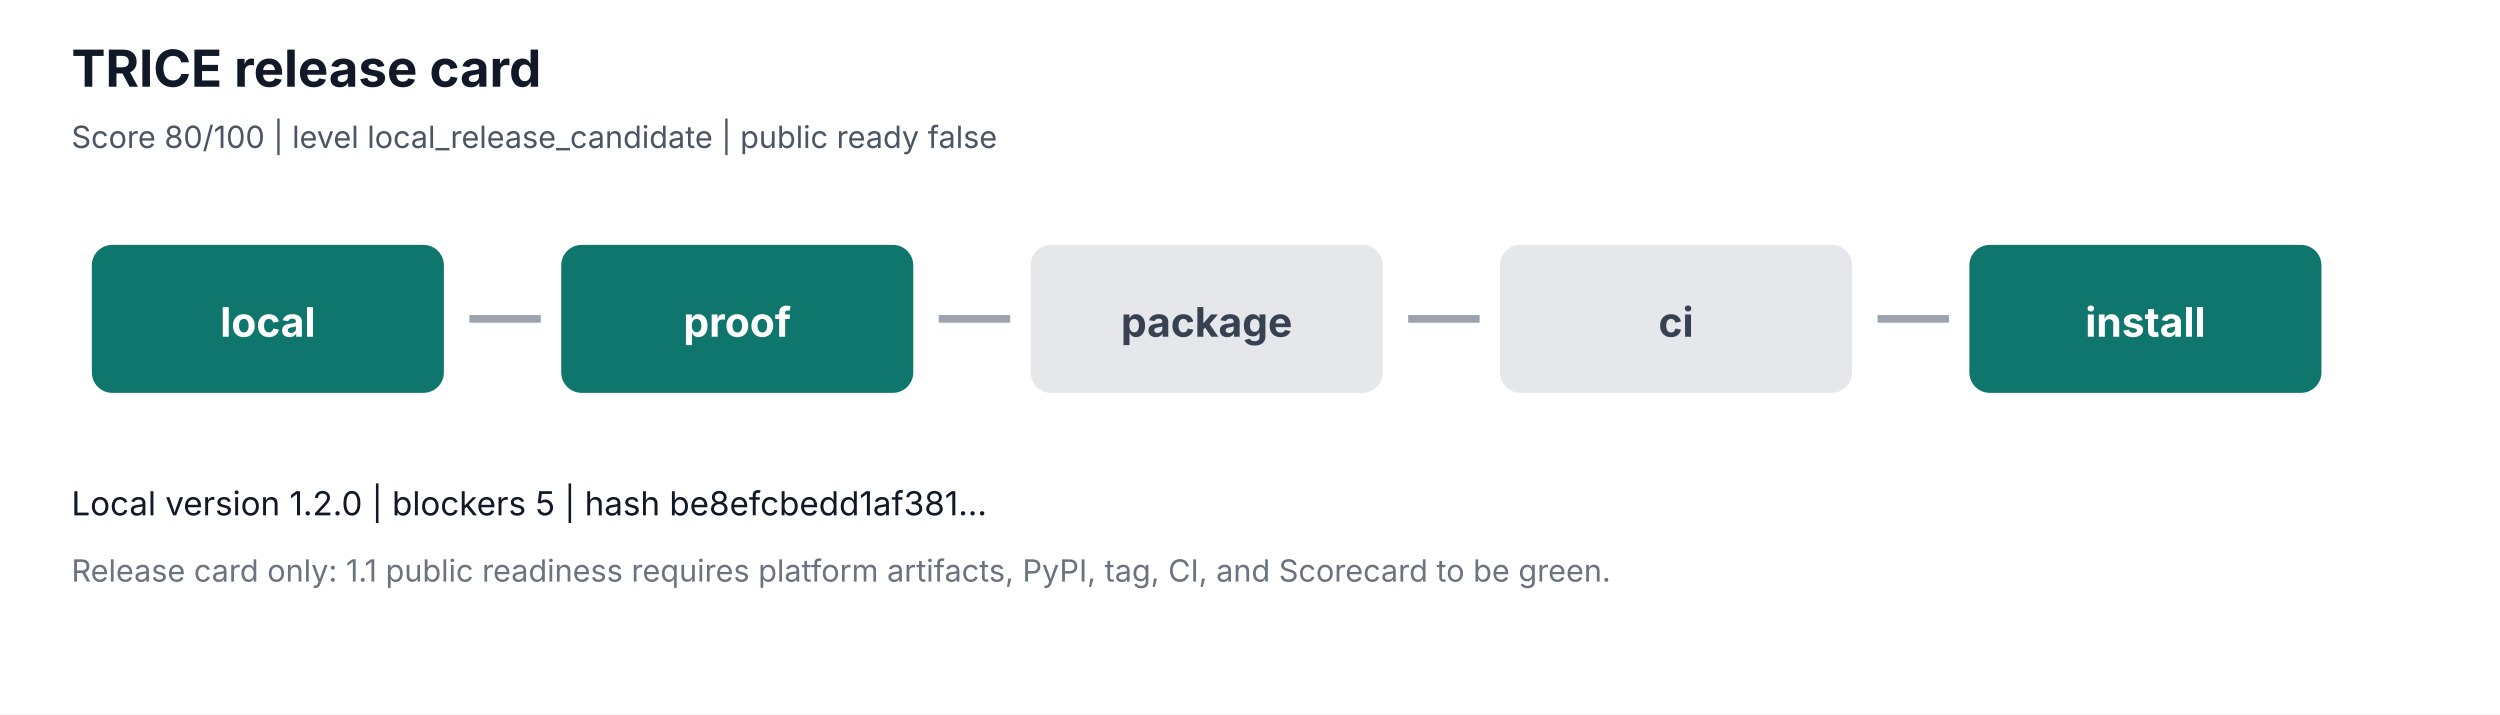
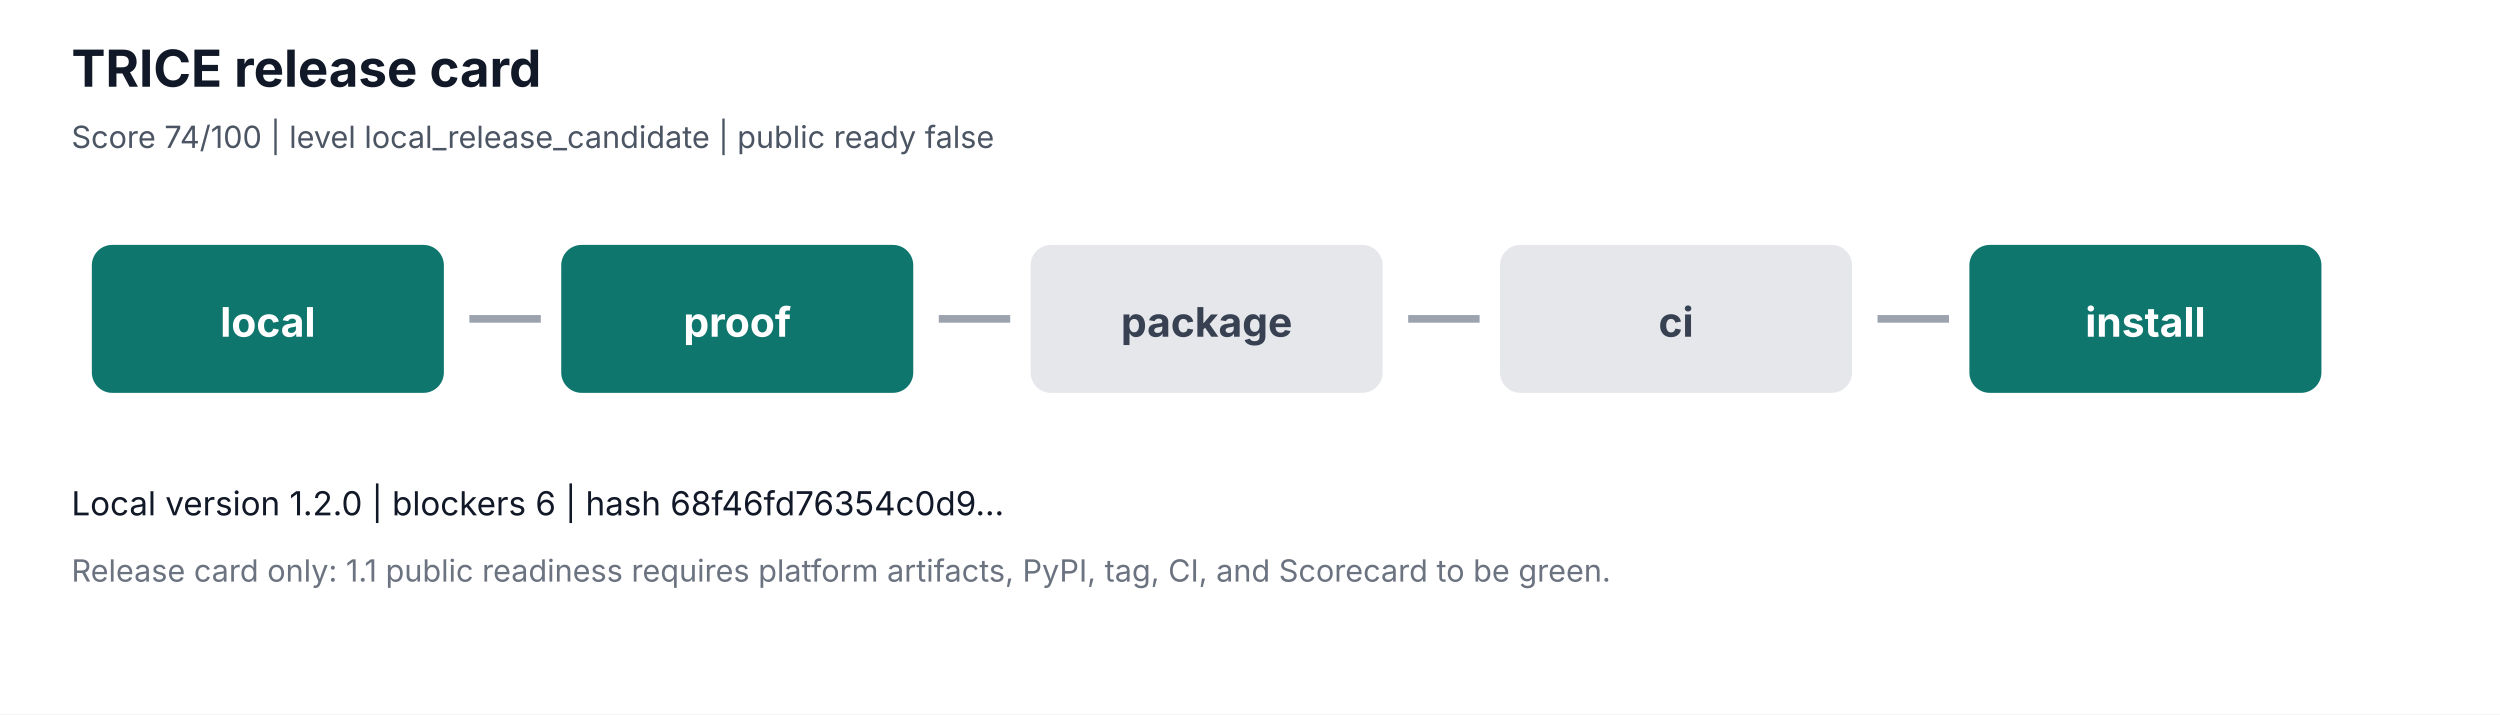
<svg xmlns="http://www.w3.org/2000/svg" width="980" height="280" viewBox="0 0 980 280">
  <rect width="100%" height="100%" fill="#ffffff" />
  <text x="28" y="34" font-family="Inter,Segoe UI,Arial" font-size="20" font-weight="700" fill="#111827">TRICE release card</text>
-   <text x="28" y="58" font-family="Inter,Segoe UI,Arial" font-size="12" fill="#4b5563">Score 80/100 | level local_release_candidate | public ready false</text>
+   <text x="28" y="58" font-family="Inter,Segoe UI,Arial" font-size="12" fill="#4b5563">Score 74/100 | level local_release_candidate | public ready false</text>
  <rect x="36" y="96" width="138" height="58" rx="8" fill="#0f766e" />
  <text x="105" y="132" text-anchor="middle" font-family="Inter,Segoe UI,Arial" font-size="16" font-weight="700" fill="#ffffff">local</text>
  <line x1="184" y1="125" x2="212" y2="125" stroke="#9ca3af" stroke-width="3" />
  <rect x="220" y="96" width="138" height="58" rx="8" fill="#0f766e" />
  <text x="289" y="132" text-anchor="middle" font-family="Inter,Segoe UI,Arial" font-size="16" font-weight="700" fill="#ffffff">proof</text>
  <line x1="368" y1="125" x2="396" y2="125" stroke="#9ca3af" stroke-width="3" />
  <rect x="404" y="96" width="138" height="58" rx="8" fill="#e5e7eb" />
  <text x="473" y="132" text-anchor="middle" font-family="Inter,Segoe UI,Arial" font-size="16" font-weight="700" fill="#374151">package</text>
  <line x1="552" y1="125" x2="580" y2="125" stroke="#9ca3af" stroke-width="3" />
  <rect x="588" y="96" width="138" height="58" rx="8" fill="#e5e7eb" />
  <text x="657" y="132" text-anchor="middle" font-family="Inter,Segoe UI,Arial" font-size="16" font-weight="700" fill="#374151">ci</text>
  <line x1="736" y1="125" x2="764" y2="125" stroke="#9ca3af" stroke-width="3" />
  <rect x="772" y="96" width="138" height="58" rx="8" fill="#0f766e" />
  <text x="841" y="132" text-anchor="middle" font-family="Inter,Segoe UI,Arial" font-size="16" font-weight="700" fill="#ffffff">install</text>
-   <text x="28" y="202" font-family="Inter,Segoe UI,Arial" font-size="13" fill="#111827">Local version 1.2.0 | blockers 5 | hash be8efcbedd1af381...</text>
+   <text x="28" y="202" font-family="Inter,Segoe UI,Arial" font-size="13" fill="#111827">Local version 1.2.0 | blockers 6 | hash 68f46fd76354c0d9...</text>
  <text x="28" y="228" font-family="Inter,Segoe UI,Arial" font-size="12" fill="#6b7280">Release card only: 1.1 public readiness requires platform artifacts, PyPI, tag, CI, and Scorecard to be green.</text>
</svg>
